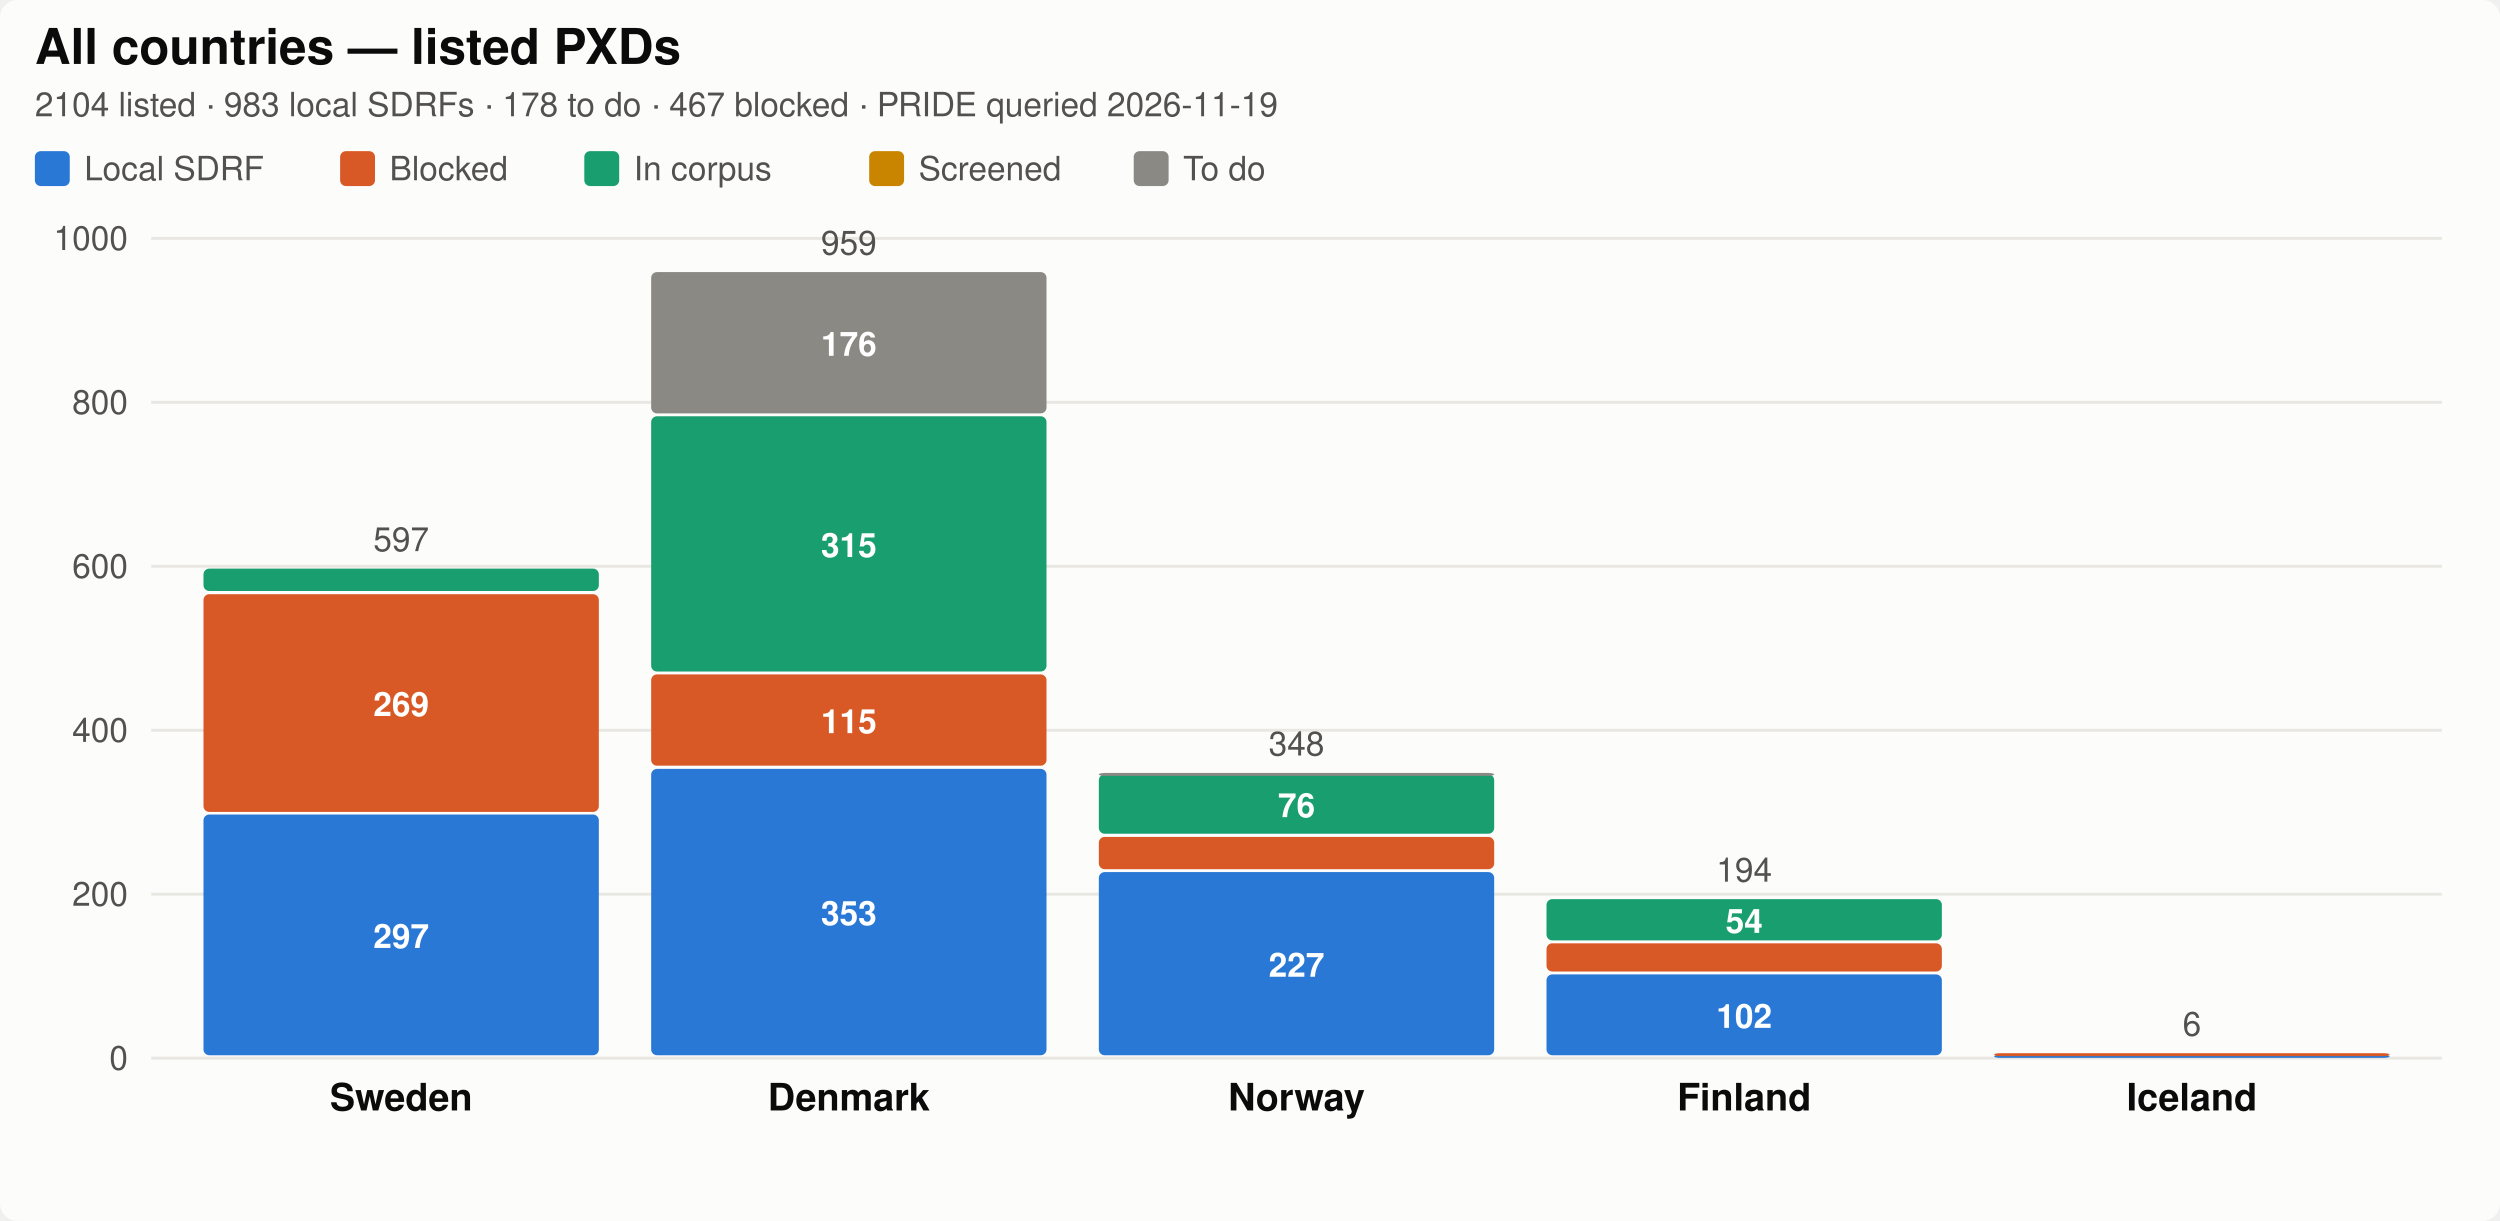
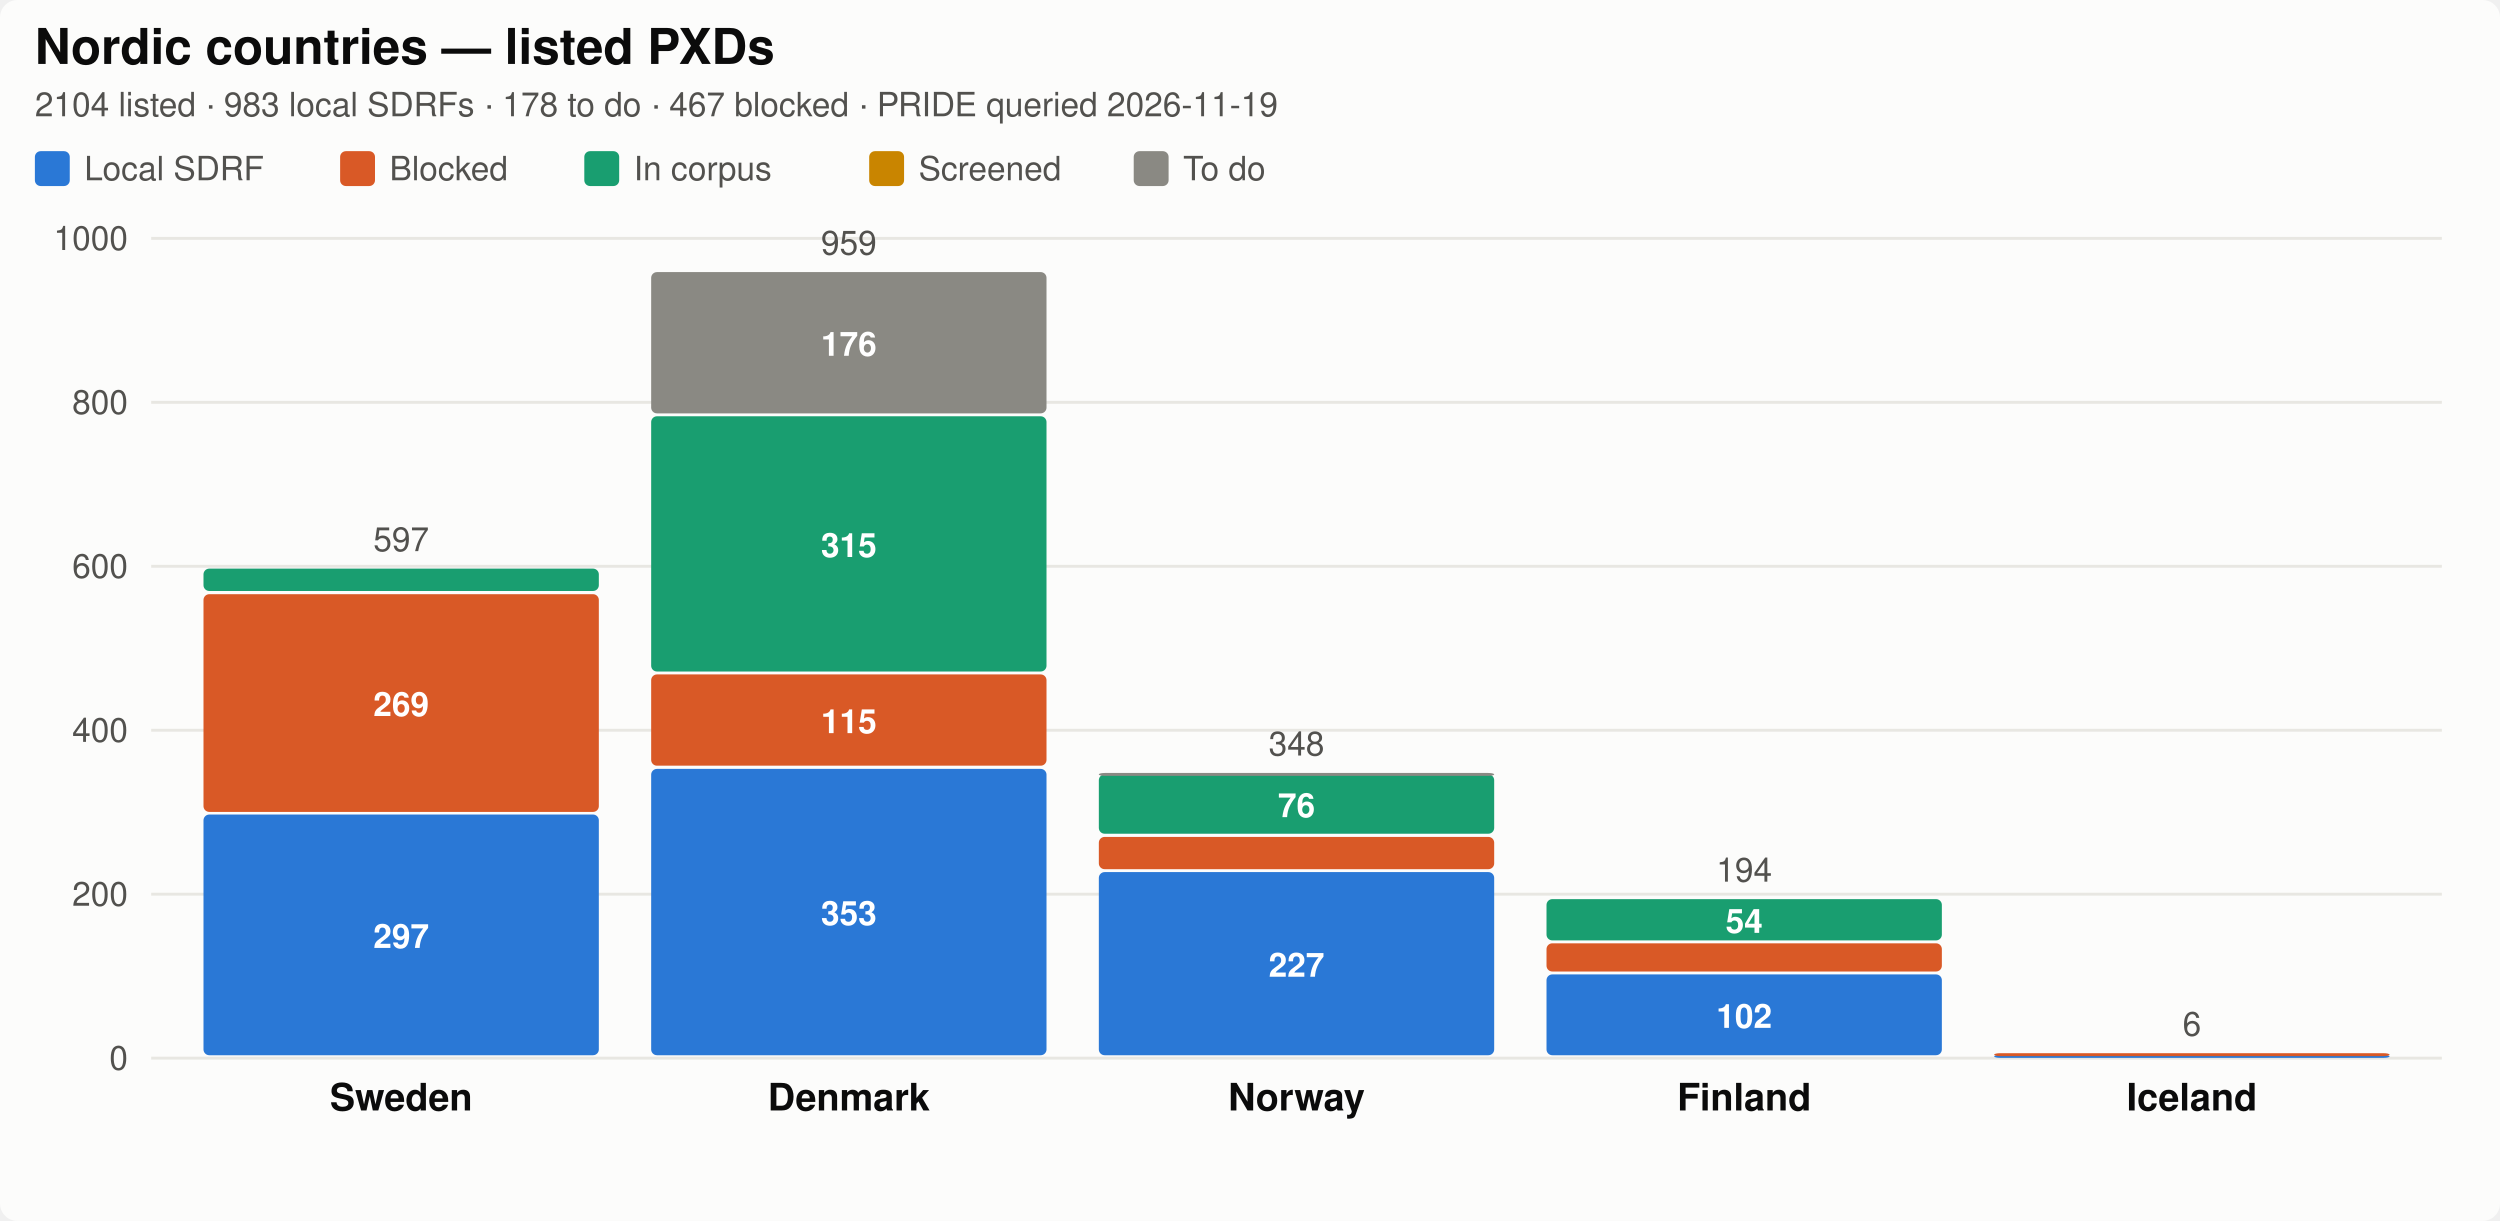
- <svg xmlns="http://www.w3.org/2000/svg" width="860" height="420" viewBox="0 0 860 420" role="img" aria-label="SDRF progress by country">
+ <svg xmlns="http://www.w3.org/2000/svg" width="860" height="420" viewBox="0 0 860 420" role="img" aria-label="Nordic SDRF progress by country">
  <style>
  .bg { fill: #fcfcfb; }
  .title { fill: #0b0b0b; font-size: 17px; font-weight: 600; }
  .city { fill: #0b0b0b; font-size: 13px; font-weight: 600; }
  .sub, .legend, .total, .axis { fill: #52514e; font-size: 11.5px; }
  .seg { font-size: 11.5px; font-weight: 600; fill: #ffffff; font-variant-numeric: tabular-nums; }
  .uncurated { fill: none; stroke: #8a8983; stroke-width: 1.5; stroke-dasharray: 4 3; }
  .grid { stroke: #e8e7e2; stroke-width: 1; }
  text { font-family: -apple-system, "Segoe UI", Helvetica, Arial, sans-serif; }
  .c-annotated { fill: #2a78d6; }
  .c-blocked { fill: #d95926; }
  .c-in_corpus { fill: #199e70; }
  .c-screened { fill: #c98500; }
  .c-todo { fill: #8a8983; }

  @media (prefers-color-scheme: dark) {
    .bg { fill: #1a1a19; }
    .title, .city { fill: #ffffff; }
    .sub, .legend, .total, .axis { fill: #c3c2b7; }
    .uncurated { stroke: #8f8e86; }
    .grid { stroke: #3a3a37; }
    .c-annotated { fill: #3987e5; }
    .c-blocked { fill: #d95926; }
    .c-in_corpus { fill: #199e70; }
    .c-screened { fill: #c98500; }
    .c-todo { fill: #6b6a65; }
  }
</style>
  <rect class="bg" width="860" height="420" rx="6" />
-   <text class="title" x="12" y="22">All countries — listed PXDs</text>
+   <text class="title" x="12" y="22">Nordic countries — listed PXDs</text>
  <text class="sub" x="12" y="40">2104 listed · 983 local SDRFs · 178 to do · 467 blocked · PRIDE queried 2026-11-19</text>
  <rect class="c-annotated" fill="#2a78d6" x="12" y="52" width="12" height="12" rx="2" />
  <text class="legend" x="29" y="62">Local SDRF</text>
  <rect class="c-blocked" fill="#d95926" x="117" y="52" width="12" height="12" rx="2" />
  <text class="legend" x="134" y="62">Blocked</text>
  <rect class="c-in_corpus" fill="#199e70" x="201" y="52" width="12" height="12" rx="2" />
  <text class="legend" x="218" y="62">In corpus</text>
  <rect class="c-screened" fill="#c98500" x="299" y="52" width="12" height="12" rx="2" />
  <text class="legend" x="316" y="62">Screened</text>
  <rect class="c-todo" fill="#8a8983" x="390" y="52" width="12" height="12" rx="2" />
  <text class="legend" x="407" y="62">To do</text>
  <line class="grid" x1="52" y1="364.0" x2="840" y2="364.0" />
  <text class="axis" x="44" y="368.0" text-anchor="end">0</text>
  <line class="grid" x1="52" y1="307.6" x2="840" y2="307.6" />
  <text class="axis" x="44" y="311.6" text-anchor="end">200</text>
  <line class="grid" x1="52" y1="251.2" x2="840" y2="251.2" />
  <text class="axis" x="44" y="255.2" text-anchor="end">400</text>
  <line class="grid" x1="52" y1="194.8" x2="840" y2="194.8" />
  <text class="axis" x="44" y="198.8" text-anchor="end">600</text>
  <line class="grid" x1="52" y1="138.4" x2="840" y2="138.4" />
  <text class="axis" x="44" y="142.4" text-anchor="end">800</text>
  <line class="grid" x1="52" y1="82.0" x2="840" y2="82.0" />
  <text class="axis" x="44" y="86.0" text-anchor="end">1000</text>
  <rect class="c-annotated" fill="#2a78d6" x="70.0" y="280.2" width="136.0" height="82.8" rx="2" />
  <text class="seg" x="138.0" y="326.1" text-anchor="middle">297</text>
  <rect class="c-blocked" fill="#d95926" x="70.0" y="204.4" width="136.0" height="74.9" rx="2" />
  <text class="seg" x="138.0" y="246.3" text-anchor="middle">269</text>
  <rect class="c-in_corpus" fill="#199e70" x="70.0" y="195.6" width="136.0" height="7.7" rx="2" />
  <text class="total" x="138.0" y="189.6" text-anchor="middle">597</text>
  <text class="city" x="138.0" y="382.0" text-anchor="middle">Sweden</text>
  <rect class="c-annotated" fill="#2a78d6" x="224.0" y="264.5" width="136.0" height="98.5" rx="2" />
  <text class="seg" x="292.0" y="318.2" text-anchor="middle">353</text>
  <rect class="c-blocked" fill="#d95926" x="224.0" y="232.0" width="136.0" height="31.4" rx="2" />
  <text class="seg" x="292.0" y="252.2" text-anchor="middle">115</text>
  <rect class="c-in_corpus" fill="#199e70" x="224.0" y="143.2" width="136.0" height="87.8" rx="2" />
  <text class="seg" x="292.0" y="191.6" text-anchor="middle">315</text>
  <rect class="c-todo" fill="#8a8983" x="224.0" y="93.6" width="136.0" height="48.6" rx="2" />
  <text class="seg" x="292.0" y="122.4" text-anchor="middle">176</text>
  <text class="total" x="292.0" y="87.6" text-anchor="middle">959</text>
  <text class="city" x="292.0" y="382.0" text-anchor="middle">Denmark</text>
  <rect class="c-annotated" fill="#2a78d6" x="378.0" y="300.0" width="136.0" height="63.0" rx="2" />
  <text class="seg" x="446.0" y="336.0" text-anchor="middle">227</text>
  <rect class="c-blocked" fill="#d95926" x="378.0" y="287.9" width="136.0" height="11.1" rx="2" />
  <rect class="c-in_corpus" fill="#199e70" x="378.0" y="266.4" width="136.0" height="20.4" rx="2" />
  <text class="seg" x="446.0" y="281.1" text-anchor="middle">76</text>
  <rect class="c-todo" fill="#8a8983" x="378.0" y="265.9" width="136.0" height="1.0" rx="2" />
  <text class="total" x="446.0" y="259.9" text-anchor="middle">348</text>
  <text class="city" x="446.0" y="382.0" text-anchor="middle">Norway</text>
  <rect class="c-annotated" fill="#2a78d6" x="532.0" y="335.2" width="136.0" height="27.8" rx="2" />
  <text class="seg" x="600.0" y="353.6" text-anchor="middle">102</text>
  <rect class="c-blocked" fill="#d95926" x="532.0" y="324.5" width="136.0" height="9.7" rx="2" />
  <rect class="c-in_corpus" fill="#199e70" x="532.0" y="309.3" width="136.0" height="14.2" rx="2" />
  <text class="seg" x="600.0" y="320.9" text-anchor="middle">54</text>
  <text class="total" x="600.0" y="303.3" text-anchor="middle">194</text>
  <text class="city" x="600.0" y="382.0" text-anchor="middle">Finland</text>
  <rect class="c-annotated" fill="#2a78d6" x="686.0" y="362.9" width="136.0" height="1.0" rx="2" />
  <rect class="c-blocked" fill="#d95926" x="686.0" y="362.3" width="136.0" height="1.0" rx="2" />
  <text class="total" x="754.0" y="356.3" text-anchor="middle">6</text>
  <text class="city" x="754.0" y="382.0" text-anchor="middle">Iceland</text>
</svg>
